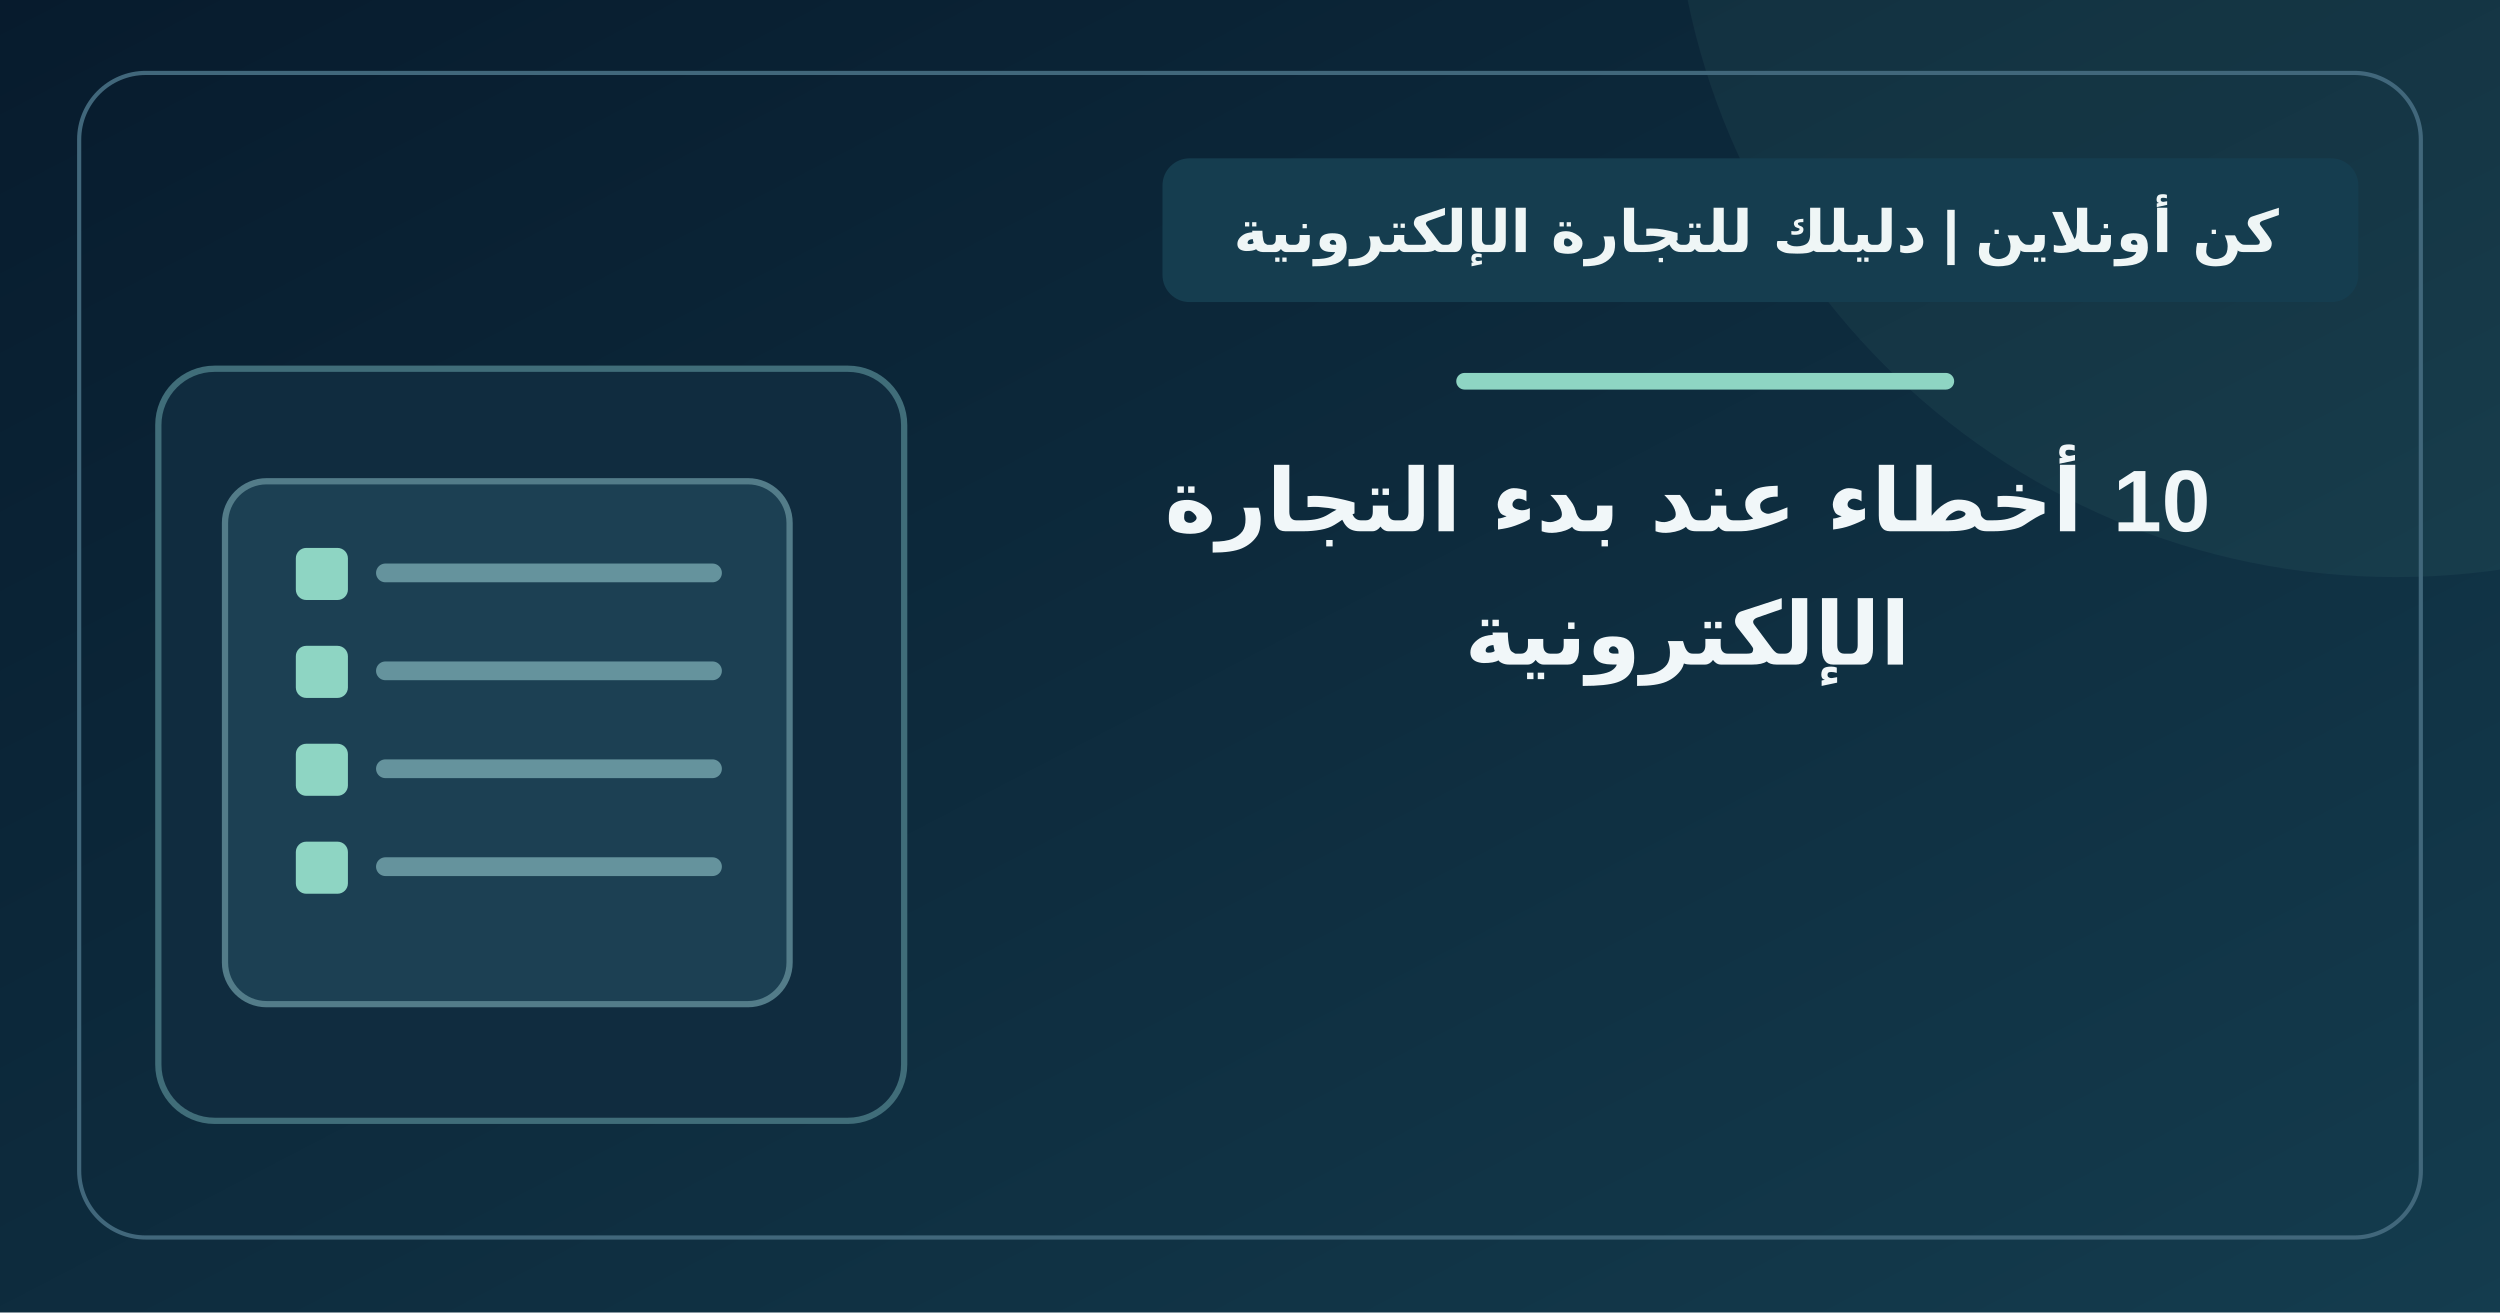
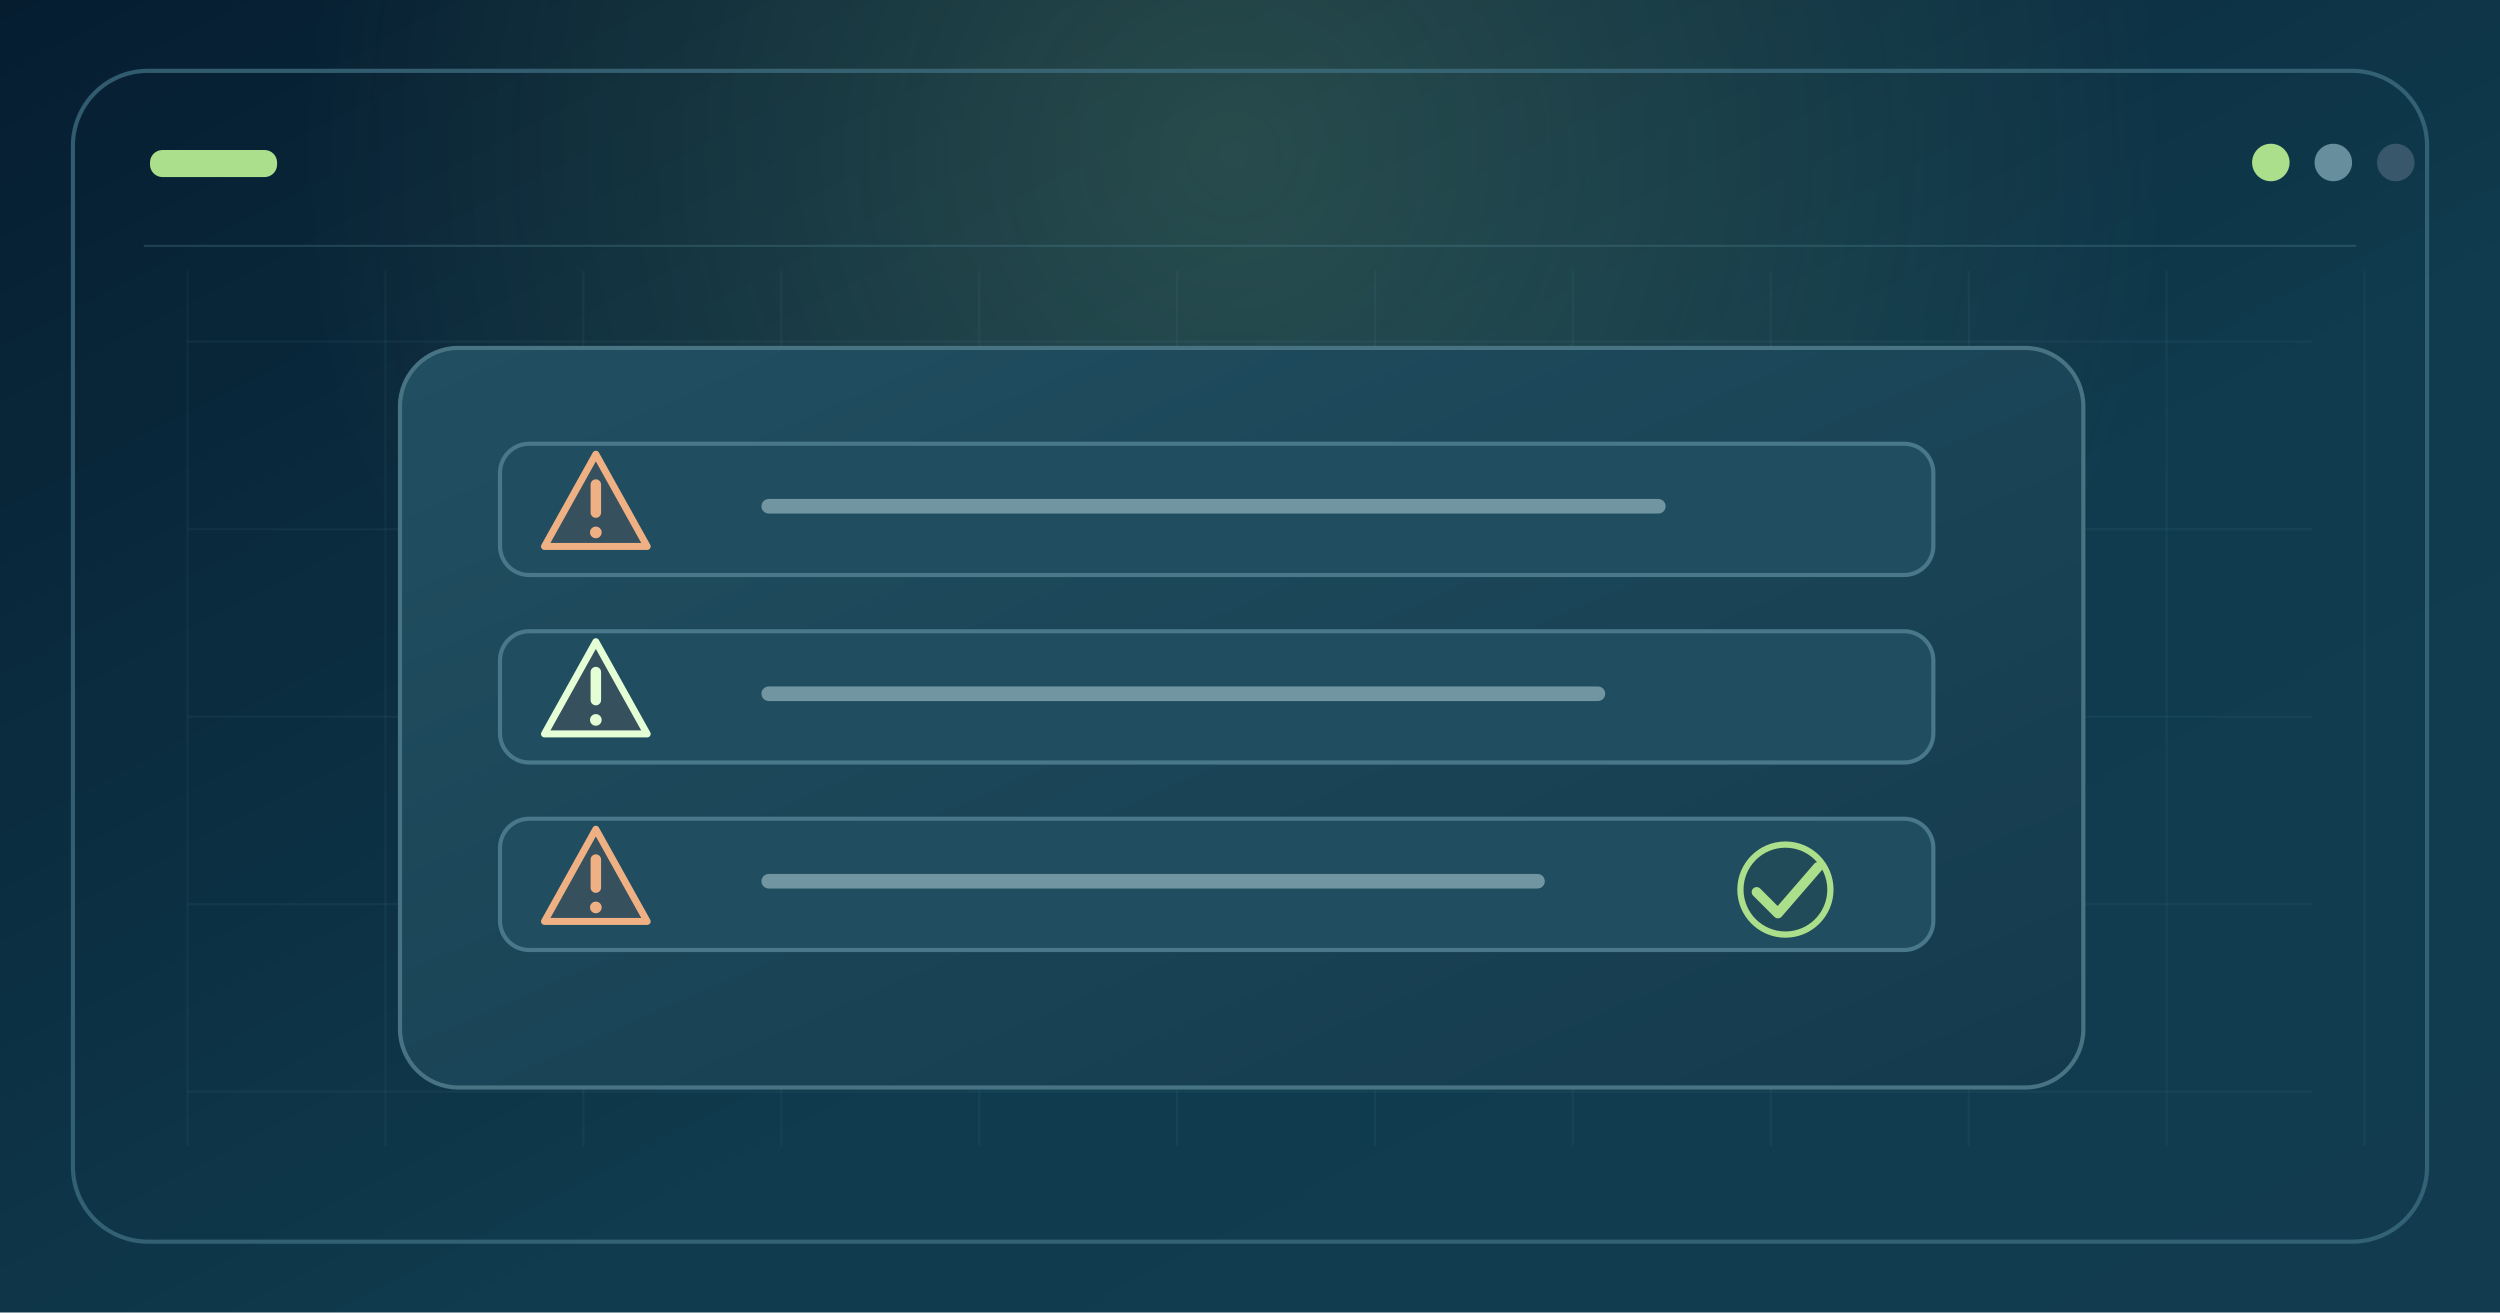
<svg xmlns="http://www.w3.org/2000/svg" width="1200" height="630" viewBox="0 0 1200 630" role="img" aria-labelledby="title desc">
  <defs>
-     <linearGradient id="g" x2="1" y2="1">
-       <stop stop-color="#071b2d" />
-       <stop offset="1" stop-color="#143c4e" />
+     <linearGradient id="back" x1="0" y1="0" x2="1" y2="1">
+       <stop stop-color="#061d30" />
+       <stop offset=".62" stop-color="#103b4e" />
+       <stop offset="1" stop-color="#123b50" />
    </linearGradient>
+     <linearGradient id="glass" x1="0" y1="0" x2="1" y2="1">
+       <stop stop-color="#214f61" />
+       <stop offset="1" stop-color="#143a4d" />
+     </linearGradient>
+     <radialGradient id="bloom">
+       <stop stop-color="#acdf8b" stop-opacity=".18" />
+       <stop offset="1" stop-color="#acdf8b" stop-opacity="0" />
+     </radialGradient>
  </defs>
-   <rect width="1200" height="630" fill="url(#g)" />
-   <circle cx="1150" cy="-70" r="347" fill="#8ed5c3" opacity=".06" />
-   <rect x="38" y="35" width="1124" height="559" rx="32" fill="none" stroke="#41677b" stroke-width="2" />
-   <rect x="76" y="177" width="358" height="361" rx="27" fill="#102c3f" stroke="#406d79" stroke-width="3" />
-   <rect x="108" y="231" width="271" height="251" rx="20" fill="#1c4053" stroke="#537c89" stroke-width="3" />
-   <rect x="142" y="263" width="25" height="25" rx="5" fill="#8ed5c3" />
-   <path d="M185 275H342" stroke="#65939d" stroke-width="9" stroke-linecap="round" />
-   <rect x="142" y="310" width="25" height="25" rx="5" fill="#8ed5c3" />
-   <path d="M185 322H342" stroke="#65939d" stroke-width="9" stroke-linecap="round" />
-   <rect x="142" y="357" width="25" height="25" rx="5" fill="#8ed5c3" />
-   <path d="M185 369H342" stroke="#65939d" stroke-width="9" stroke-linecap="round" />
-   <rect x="142" y="404" width="25" height="25" rx="5" fill="#8ed5c3" />
-   <path d="M185 416H342" stroke="#65939d" stroke-width="9" stroke-linecap="round" />
-   <rect x="558" y="76" width="574" height="69" rx="13" fill="#153d4f" />
-   <text x="843" y="121" text-anchor="middle" direction="rtl" font-family="Cairo,Tajawal,Arial,sans-serif" font-size="28" font-weight="700" fill="#eff6f6">كن أونلاين | دليلك للتجارة الإلكترونية</text>
-   <rect x="699" y="179" width="239" height="8" rx="4" fill="#8ed5c3" />
-   <text x="810" y="255" text-anchor="middle" direction="rtl" font-family="Cairo,Tajawal,Arial,sans-serif" font-size="42" font-weight="700" fill="#f1f7f9">10 أخطاء عند بدء التجارة</text>
-   <text x="810" y="319" text-anchor="middle" direction="rtl" font-family="Cairo,Tajawal,Arial,sans-serif" font-size="42" font-weight="700" fill="#f1f7f9">الإلكترونية</text>
+   <rect width="1200" height="630" fill="url(#back)" />
+   <circle cx="592" cy="74" r="450" fill="url(#bloom)" />
+   <rect x="35" y="34" width="1130" height="562" rx="36" fill="none" stroke="#3f6f81" stroke-width="2" opacity=".75" />
+   <path d="M69 118H1131" stroke="#4c7f8b" stroke-width="1" opacity=".34" />
+   <rect x="72" y="72" width="61" height="13" rx="6" fill="#acdf8b" />
+   <circle cx="1090" cy="78" r="9" fill="#acdf8b" />
+   <circle cx="1120" cy="78" r="9" fill="#668e9d" />
+   <circle cx="1150" cy="78" r="9" fill="#38576b" />
+   <g stroke="#508396" stroke-opacity=".10" stroke-width="1">
+     <path d="M90 130V550" />
+     <path d="M185 130V550" />
+     <path d="M280 130V550" />
+     <path d="M375 130V550" />
+     <path d="M470 130V550" />
+     <path d="M565 130V550" />
+     <path d="M660 130V550" />
+     <path d="M755 130V550" />
+     <path d="M850 130V550" />
+     <path d="M945 130V550" />
+     <path d="M1040 130V550" />
+     <path d="M1135 130V550" />
+     <path d="M90 164H1110" />
+     <path d="M90 254H1110" />
+     <path d="M90 344H1110" />
+     <path d="M90 434H1110" />
+     <path d="M90 524H1110" />
+   </g>
+   <rect x="192" y="167" width="808" height="355" rx="28" fill="url(#glass)" stroke="#487383" stroke-width="2" />
+   <rect x="240" y="213" width="688" height="63" rx="14" fill="#204d5f" stroke="#487889" stroke-width="2" />
+   <g transform="translate(258 213) scale(0.56)">
+     <path d="M50 9L94 88H6Z" fill="#36505e" stroke="#efb184" stroke-width="6" stroke-linecap="round" stroke-linejoin="round" />
+     <path d="M50 35V59" fill="none" stroke="#efb184" stroke-width="9" stroke-linecap="round" stroke-linejoin="round" />
+     <circle cx="50" cy="76" r="5" fill="#efb184" stroke="none" stroke-width="0" />
+   </g>
+   <path d="M369 243L796 243" fill="none" stroke="#7196a2" stroke-width="7" stroke-linecap="round" stroke-linejoin="round" />
+   <rect x="240" y="303" width="688" height="63" rx="14" fill="#204d5f" stroke="#487889" stroke-width="2" />
+   <g transform="translate(258 303) scale(0.56)">
+     <path d="M50 9L94 88H6Z" fill="#36505e" stroke="#e4ffd5" stroke-width="6" stroke-linecap="round" stroke-linejoin="round" />
+     <path d="M50 35V59" fill="none" stroke="#e4ffd5" stroke-width="9" stroke-linecap="round" stroke-linejoin="round" />
+     <circle cx="50" cy="76" r="5" fill="#e4ffd5" stroke="none" stroke-width="0" />
+   </g>
+   <path d="M369 333L767 333" fill="none" stroke="#7196a2" stroke-width="7" stroke-linecap="round" stroke-linejoin="round" />
+   <rect x="240" y="393" width="688" height="63" rx="14" fill="#204d5f" stroke="#487889" stroke-width="2" />
+   <g transform="translate(258 393) scale(0.56)">
+     <path d="M50 9L94 88H6Z" fill="#36505e" stroke="#efb184" stroke-width="6" stroke-linecap="round" stroke-linejoin="round" />
+     <path d="M50 35V59" fill="none" stroke="#efb184" stroke-width="9" stroke-linecap="round" stroke-linejoin="round" />
+     <circle cx="50" cy="76" r="5" fill="#efb184" stroke="none" stroke-width="0" />
+   </g>
+   <path d="M369 423L738 423" fill="none" stroke="#7196a2" stroke-width="7" stroke-linecap="round" stroke-linejoin="round" />
+   <g transform="translate(827 397) scale(0.6)">
+     <circle cx="50" cy="50" r="36" fill="#214b58" stroke="#acdf8b" stroke-width="5" />
+     <path d="M27 52L44 69L76 32" fill="none" stroke="#acdf8b" stroke-width="8" stroke-linecap="round" stroke-linejoin="round" />
+   </g>
</svg>
